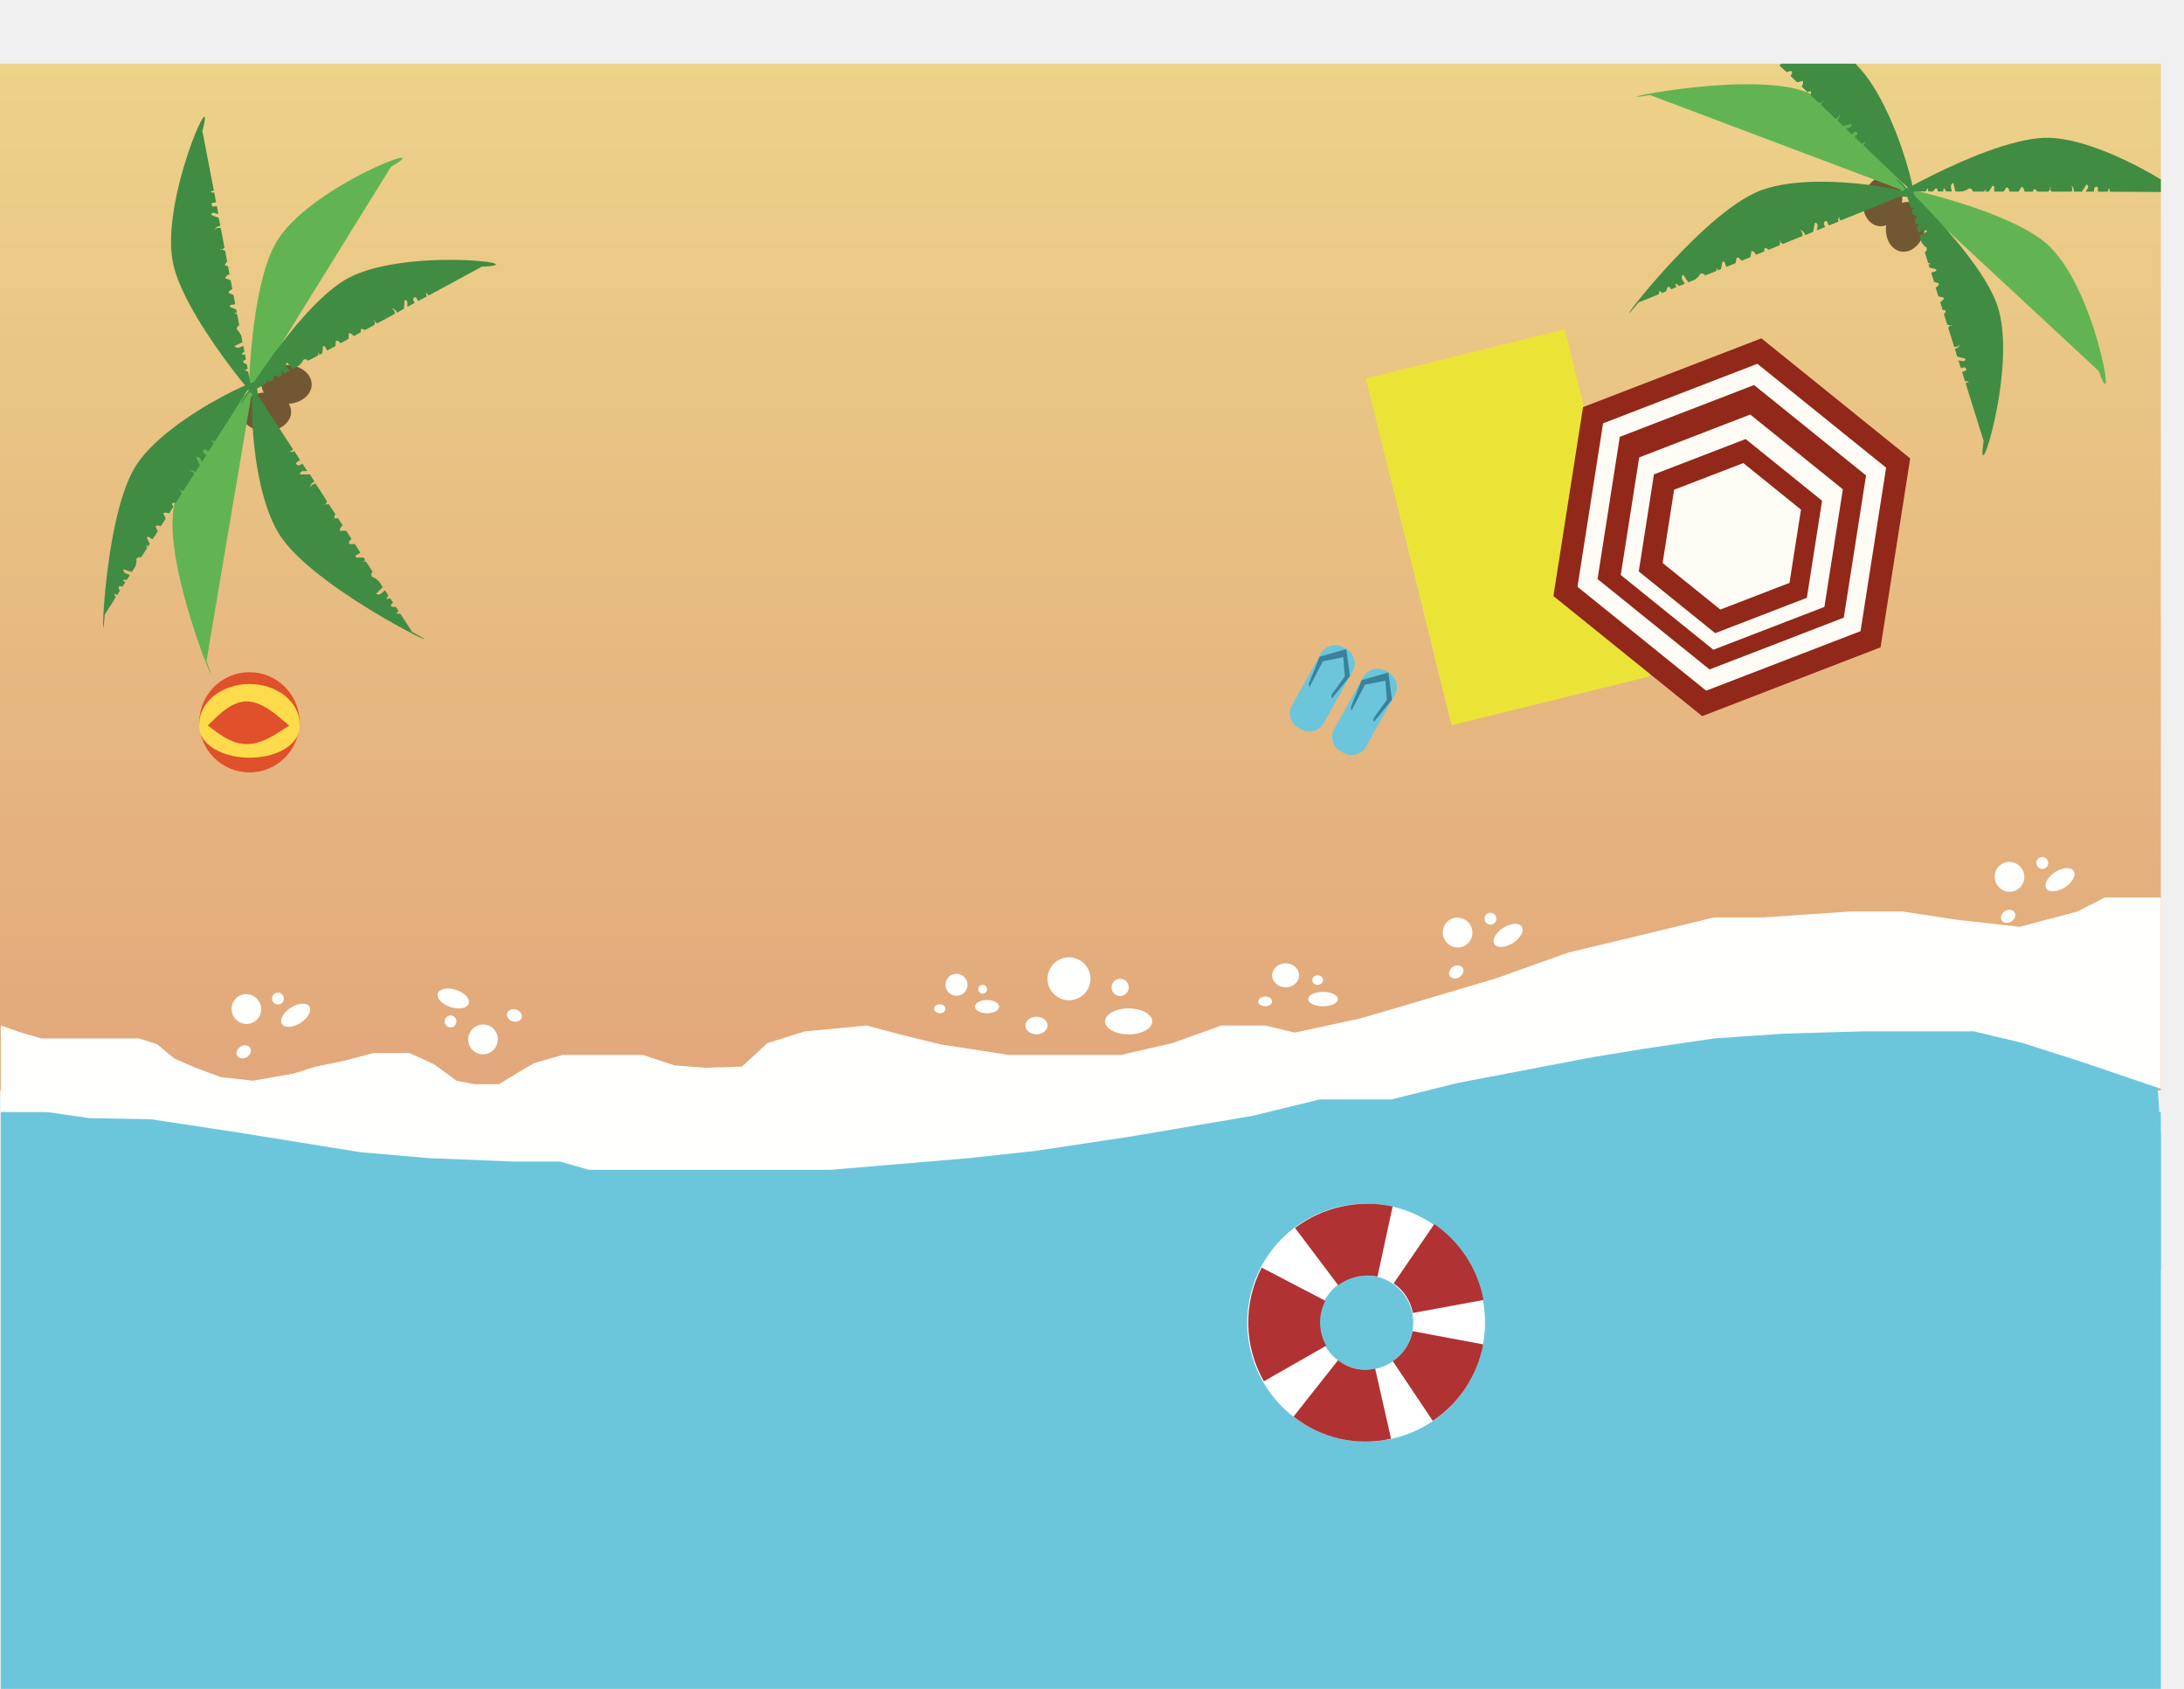
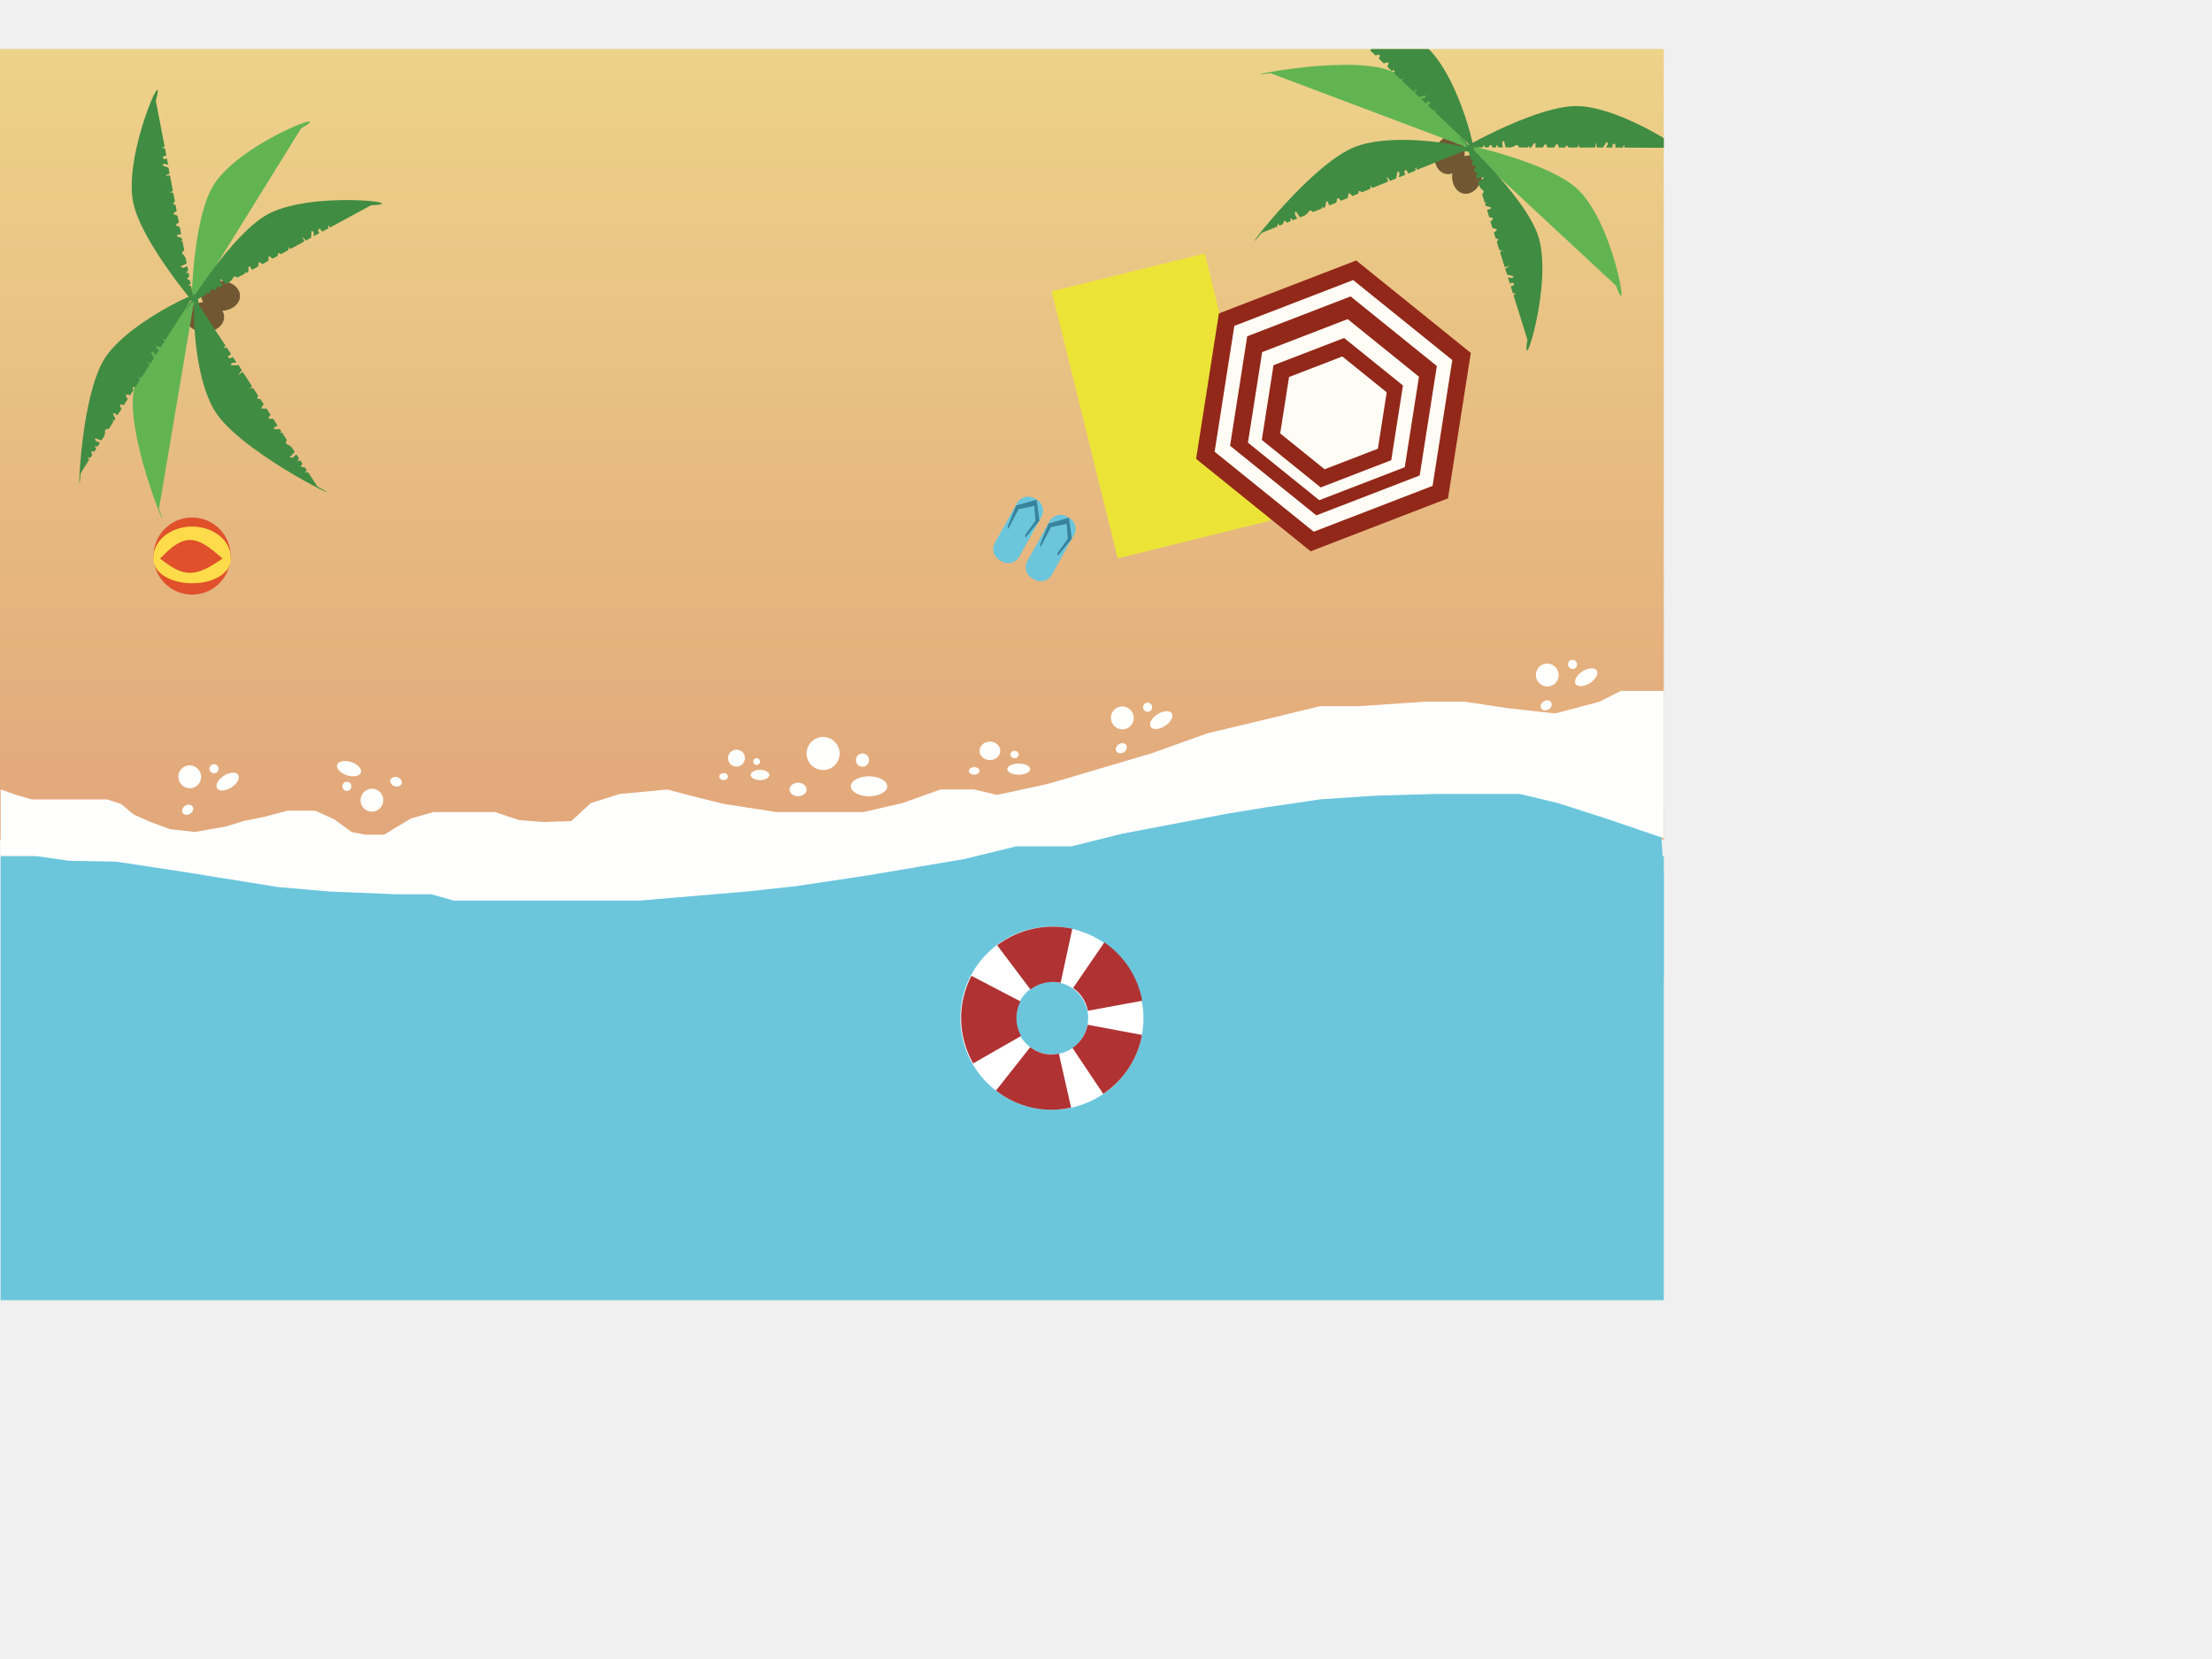
- <svg xmlns="http://www.w3.org/2000/svg" id="Layer_1" data-name="Layer 1" viewBox="0 0 486.55 376.18">
+ <svg xmlns="http://www.w3.org/2000/svg" id="Layer_1" data-name="Layer 1" width="640" height="480" version="1.1" viewBox="0 0 640 480">
  <defs>
    <style>.cls-1,.cls-11,.cls-12{fill:none;}.cls-2{clip-path:url(#clip-path);}.cls-3{fill:url(#linear-gradient);}.cls-4{fill:#6bc6dc;}.cls-5{fill:#fffffe;}.cls-6{fill:#e0502b;}.cls-7{fill:#fddb4a;}.cls-8{fill:#ebe437;}.cls-9{fill:#922819;}.cls-10{fill:#fffcf5;}.cls-11{stroke:#fff;}.cls-11,.cls-12{stroke-miterlimit:10;stroke-width:16px;}.cls-12{stroke:#b03233;}.cls-13{fill:#715833;}.cls-14{fill:#62b453;}.cls-15{fill:#408c42;}.cls-16{fill:#38839b;}</style>
    <clipPath id="clip-path" transform="translate(0 14.18)">
      <rect class="cls-1" width="481.39" height="362" />
    </clipPath>
    <linearGradient id="linear-gradient" x1="4849.17" y1="4799.66" x2="5077.86" y2="4799.66" gradientTransform="translate(-4722.82 -4685.31)" gradientUnits="userSpaceOnUse">
      <stop offset="0" stop-color="#edd289" />
      <stop offset="1" stop-color="#e2a77b" />
    </linearGradient>
  </defs>
  <g class="cls-2">
    <rect class="cls-3" x="126.35" y="-126.35" width="228.7" height="481.39" transform="translate(355.04 -112.17) rotate(90)" />
    <rect class="cls-4" x="0.18" y="247.72" width="481.21" height="128.46" />
    <rect class="cls-4" x="279.31" y="210.99" width="202.13" height="64.23" transform="translate(-14.74 38.95) rotate(-3.66)" />
    <path class="cls-5" d="M.18,214.24l4.51,1.57,4.51,1.31H31l4,1.3,3.8,3.14,4.74,2.09,5.7,2.09,7.12.79,9-1.57,5-1.57,6.4-1.31,6.41-1.7h8.07l5.46,2.49,5,3.66,4,.78h5.46l4.27-2.61,3.56-2.09,6.41-1.83h17.8l7.12,2.35,6.89.52,8.07-.26,5.69-5.23,8.31-2.61,13.77-1.31,6.88,1.83,9.49,2.35,15.2,2.36h25.16l11.39-2.62,10.92-3.92h9.73l6.64,1.57L303,212.67l8.07-2.35,22.08-6.54L349.33,198l16.37-3.92,16.14-3.92h10.92l19.47-1.31h11.63l12.1,1.83,14,1.57,12.82-3.4,6.17-3.13h12.44v42.61l-17.66-6-13.05-4.18-10.92-2.61H415.31c-.95,0-18,.52-18,.52l-15.43,1.05-15.9,2.35-11.15,1.83-30.15,5.75-14.71,3.66H294l-14.95,3.66-27.77,4.7-20.89,3.14-14.48,1.57-30.85,2.61H131.2l-6.41-1.83H114.58l-19.22-.78-15-1.31L52.63,238l-19-2.88-13.77-.26L9.2,233.32H1.37l-1.19-.26Z" transform="translate(0 14.18)" />
    <circle class="cls-5" cx="213.09" cy="219.35" r="2.45" />
    <ellipse class="cls-5" cx="219.9" cy="224.22" rx="2.7" ry="1.48" />
    <circle class="cls-5" cx="218.92" cy="220.33" r="0.98" />
    <ellipse class="cls-5" cx="209.37" cy="224.69" rx="1.26" ry="1" />
    <circle class="cls-5" cx="238.15" cy="218.01" r="4.78" />
    <ellipse class="cls-5" cx="251.44" cy="227.5" rx="5.26" ry="2.89" />
    <circle class="cls-5" cx="249.54" cy="219.92" r="1.91" />
    <ellipse class="cls-5" cx="230.91" cy="228.42" rx="2.46" ry="1.96" />
    <ellipse class="cls-5" cx="286.41" cy="217.24" rx="3" ry="2.67" />
    <ellipse class="cls-5" cx="294.75" cy="222.53" rx="3.3" ry="1.61" />
    <ellipse class="cls-5" cx="293.55" cy="218.3" rx="1.2" ry="1.06" />
    <ellipse class="cls-5" cx="281.86" cy="223.05" rx="1.54" ry="1.09" />
    <ellipse class="cls-5" cx="324.73" cy="193.54" rx="3.29" ry="3.33" transform="translate(-53.13 219.22) rotate(-32.54)" />
    <ellipse class="cls-5" cx="335.98" cy="194.18" rx="3.62" ry="2.01" transform="translate(-51.71 225.37) rotate(-32.54)" />
    <ellipse class="cls-5" cx="332.04" cy="190.45" rx="1.31" ry="1.33" transform="translate(-50.31 222.67) rotate(-32.54)" />
    <ellipse class="cls-5" cx="324.43" cy="202.32" rx="1.69" ry="1.36" transform="translate(-57.9 220.43) rotate(-32.54)" />
    <ellipse class="cls-5" cx="447.68" cy="181.14" rx="3.29" ry="3.33" transform="translate(-27.16 283.4) rotate(-32.54)" />
    <ellipse class="cls-5" cx="458.93" cy="181.79" rx="3.62" ry="2.01" transform="translate(-25.74 289.55) rotate(-32.54)" />
    <ellipse class="cls-5" cx="454.99" cy="178.05" rx="1.31" ry="1.33" transform="translate(-24.35 286.85) rotate(-32.54)" />
    <ellipse class="cls-5" cx="447.37" cy="189.93" rx="1.69" ry="1.36" transform="translate(-31.93 284.61) rotate(-32.54)" />
    <ellipse class="cls-5" cx="54.6" cy="211.33" rx="3.29" ry="3.33" transform="matrix(0.84, -0.54, 0.54, 0.84, -105.09, 76.72)" />
    <ellipse class="cls-5" cx="65.86" cy="211.97" rx="3.62" ry="2.01" transform="translate(-103.67 82.87) rotate(-32.54)" />
    <ellipse class="cls-5" cx="61.92" cy="208.24" rx="1.31" ry="1.33" transform="translate(-102.28 80.17) rotate(-32.54)" />
    <ellipse class="cls-5" cx="54.3" cy="220.11" rx="1.69" ry="1.36" transform="translate(-109.87 77.93) rotate(-32.54)" />
    <ellipse class="cls-5" cx="107.61" cy="217.32" rx="3.33" ry="3.29" transform="translate(-132.42 266.07) rotate(-71.85)" />
    <ellipse class="cls-5" cx="100.98" cy="208.21" rx="2.01" ry="3.62" transform="translate(-128.32 253.49) rotate(-71.85)" />
    <ellipse class="cls-5" cx="100.58" cy="213.62" rx="1.33" ry="1.31" transform="matrix(0.31, -0.95, 0.95, 0.31, -133.74, 256.84)" />
    <ellipse class="cls-5" cx="114.6" cy="211.99" rx="1.36" ry="1.69" transform="translate(-122.54 269.04) rotate(-71.85)" />
    <circle class="cls-6" cx="55.57" cy="160.88" r="11.16" />
    <path class="cls-7" d="M66.73,147.05c0,4.9-5.58-5-11.75-5s-10.58,9.85-10.58,5,5-8.88,11.17-8.88S66.73,142.15,66.73,147.05Z" transform="translate(0 14.18)" />
    <path class="cls-7" d="M66.73,147.61c-.14-3.44-5.66,3.95-11.75,3.95S44.4,144,44.4,147.75c0,4.37,6.7,7.78,14.15,6.6C63.47,153.57,66.86,150.73,66.73,147.61Z" transform="translate(0 14.18)" />
    <rect class="cls-8" x="313.17" y="63.47" width="45.64" height="79.58" transform="translate(-14.97 97.92) rotate(-13.9)" />
    <polygon class="cls-9" points="418.95 144.18 379.21 159.51 346.07 132.76 352.67 90.68 392.4 75.36 425.55 102.11 418.95 144.18" />
    <polygon class="cls-10" points="414.49 140.58 380.1 153.84 351.43 130.7 357.13 94.29 391.51 81.03 420.19 104.17 414.49 140.58" />
    <polygon class="cls-9" points="410.76 137.57 380.85 149.11 355.9 128.97 360.86 97.3 390.77 85.76 415.72 105.9 410.76 137.57" />
    <polygon class="cls-10" points="406.44 135.18 381.7 144.72 361.07 128.07 365.18 101.88 389.92 92.33 410.55 108.99 406.44 135.18" />
    <polygon class="cls-9" points="402.53 133.15 382.11 141.03 365.08 127.28 368.47 105.66 388.89 97.79 405.92 111.53 402.53 133.15" />
    <polygon class="cls-10" points="398.66 129.83 383.25 135.77 370.4 125.4 372.96 109.08 388.37 103.14 401.22 113.51 398.66 129.83" />
    <circle class="cls-11" cx="304.35" cy="294.59" r="18.49" />
    <path class="cls-12" d="M308.56,262.36a18.74,18.74,0,0,0-15.24,3.35" transform="translate(0 14.18)" />
    <path class="cls-12" d="M322.62,276.82A18.22,18.22,0,0,0,315,265.08" transform="translate(0 14.18)" />
    <path class="cls-12" d="M314.74,295.65a18.33,18.33,0,0,0,7.82-11.86" transform="translate(0 14.18)" />
    <path class="cls-12" d="M293.13,295.07a17.84,17.84,0,0,0,15,3.4" transform="translate(0 14.18)" />
    <path class="cls-12" d="M288.17,271.86a18.43,18.43,0,0,0,.34,17.66" transform="translate(0 14.18)" />
    <ellipse class="cls-13" cx="59.26" cy="91.74" rx="5.59" ry="4.32" />
    <ellipse class="cls-13" cx="63.85" cy="85.63" rx="5.59" ry="4.32" />
    <path class="cls-14" d="M87.09,23c11.5-6.73-18.78,4.42-25.77,17.16s-6.06,46.75-5.59,33.44" transform="translate(0 14.18)" />
    <path class="cls-14" d="M55.93,74.25C64,63.67,40.21,85.45,38.56,99.88S50.62,145.46,46,133" transform="translate(0 14.18)" />
    <path class="cls-15" d="M72.51,98.15H72C72.22,98.38,72.38,98.32,72.51,98.15Z" transform="translate(0 14.18)" />
    <path class="cls-15" d="M91.83,126.58l-2.66-4.07h-.94c.19-.19.38-.38.56-.58l-.59-.9c-1,0-1.58-.19-.64-1L86.87,119c-.6.34-1.12.54-.36-.56l-.74-1.13c-.62.34-.92,1.31-2,.78l1.5-1.5-.91-1.39c-.44-.27-.89-.8-1.33-.8a.75.75,0,0,1,0-1.22l-1.47-2.26a.9.9,0,0,1-.76-.21h.62L81,110H79.37c-.6-.6.74-.71.88-1.13L79.05,107H77.89c-.38-.39,0-.77.41-1.15l-1.17-1.81H75.68a1.55,1.55,0,0,1,.67-1.19l-1.07-1.64c-1.14.29-.85-.27-.57-.87l-1.44-2.2h-.76c-.13.17-.29.23-.53,0h.53c.13-.17.23-.43.35-.63l-1-1.59c-.58,0-.58-.06-.58-.74,0,.68,0,.74.58.74l-1.56-2.38a1.49,1.49,0,0,0-1.24.9,1.6,1.6,0,0,1,1-1.35l-1-1.6H66.82c0-1,1-.66,1.62-.76l-1.09-1.67c-.43.33-.85.64-1.27.22s.43-.68.77-1l-1.28-2a.69.69,0,0,1-1,0,.61.61,0,0,0,.68-.44L57.49,74c-1.56-13.79-3.59,19.46,5.42,31.86S104.05,133.22,91.83,126.58Z" transform="translate(0 14.18)" />
    <path class="cls-15" d="M55.38,73.37l4-2.18.06-.86.52.55.89-.49c.09-.86.28-1.43,1-.52l1-.57c-.29-.57-.44-1.06.56-.3l1.11-.6c-.29-.59-1.18-.93-.62-1.85L65.25,68l1.38-.75c.28-.39.81-.76.83-1.16a.73.73,0,0,1,1.16.08L70.85,65a.82.82,0,0,1,.25-.68l0,.57.73-.4.1-1.47c.6-.51.63.72,1,.87l1.81-1,.07-1.06c.38-.33.72.07,1.06.45l1.78-1L77.71,60a1.5,1.5,0,0,1,1.09.69l1.62-.88c-.21-1.06.31-.76.87-.47l2.17-1.18,0-.69c-.15-.13-.2-.28,0-.48l0,.48c.15.12.4.24.58.36L85.65,57c0-.53.09-.53.73-.49-.64,0-.7,0-.73.49L88,55.67a1.37,1.37,0,0,0-.79-1.19,1.5,1.5,0,0,1,1.23,1L90,54.57l.13-1.94c.92.06.57.93.63,1.53l1.64-.89c-.29-.41-.56-.81-.13-1.18s.62.44.89.77l1.94-1c-.19-.31-.26-.61.06-.89a.57.57,0,0,0,.38.65l11.79-6.4c13.17-.58-18.27-4.46-30.57,3S48.35,84.15,55.38,73.37Z" transform="translate(0 14.18)" />
    <path class="cls-15" d="M56.15,73.1l-.86-4.49-.8-.32.68-.32L55,67c-.8-.35-1.28-.7-.21-1.09l-.22-1.16c-.63.1-1.15.1-.12-.62l-.23-1.24c-.65.09-1.24.84-2,0l1.8-.83-.29-1.54c-.29-.38-.48-1-.86-1.15a.73.73,0,0,1,.44-1.08l-.48-2.49a.78.78,0,0,1-.57-.44l.53.21-.16-.82-1.37-.54c-.31-.73.87-.38,1.13-.7l-.38-2-1-.39c-.2-.46.29-.67.75-.88l-.38-2-1.24-.48a1.48,1.48,0,0,1,1-.83l-.35-1.82c-1.07-.11-.63-.52-.18-1l-.46-2.43-.65-.25c-.18.11-.33.11-.45-.18l.45.18c.16-.1.34-.31.51-.44l-.33-1.75c-.49-.2-.47-.25-.24-.85-.23.6-.25.65.24.85l-.5-2.63a1.34,1.34,0,0,0-1.37.39,1.51,1.51,0,0,1,1.27-.89l-.33-1.76L47,33.67c.34-.86,1-.27,1.65-.14l-.35-1.84c-.48.16-.95.29-1.16-.23s.6-.45,1-.61l-.42-2.17c-.35.09-.66.07-.82-.33a.56.56,0,0,0,.73-.16L45.08,15c3.44-12.74-9.81,16-6.41,30S64.28,83.06,56.15,73.1Z" transform="translate(0 14.18)" />
    <path class="cls-15" d="M23.33,122.72l2.45-3.86-.37-.78.72.23.55-.86c-.35-.8-.46-1.38.59-.93l.64-1c-.53-.36-.91-.71.34-.53l.67-1.07c-.53-.37-1.48-.23-1.44-1.32l1.88.64.84-1.32c.05-.48.34-1.06.16-1.43a.73.73,0,0,1,1.06-.49l1.36-2.14a.79.79,0,0,1-.11-.71l.24.51.45-.7-.64-1.33c.28-.74.9.32,1.31.27l1.11-1.74-.46-1c.18-.47.67-.29,1.15-.13l1.09-1.71-.57-1.2a1.54,1.54,0,0,1,1.29.07l1-1.55c-.7-.82-.1-.81.53-.83l1.32-2.09-.3-.63c-.2,0-.31-.14-.2-.43l.2.43c.2,0,.46,0,.68,0l1-1.51c-.22-.47-.18-.5.41-.78-.59.28-.63.31-.41.78l1.44-2.26A1.36,1.36,0,0,0,42,90.75a1.52,1.52,0,0,1,1.54.23l1-1.51-.83-1.76c.84-.4,1,.53,1.29,1l1-1.58c-.46-.21-.88-.44-.69-1s.75.08,1.15.24l1.19-1.87c-.32-.18-.53-.4-.38-.8a.56.56,0,0,0,.64.38l7.21-11.31c11.23-6.91-18.14,5-25.26,17.47S22.42,135.55,23.33,122.72Z" transform="translate(0 14.18)" />
    <ellipse class="cls-13" cx="419.42" cy="30.67" rx="5.59" ry="4.32" transform="translate(308.56 450.51) rotate(-78.9)" />
    <ellipse class="cls-13" cx="424.53" cy="36.35" rx="5.59" ry="4.32" transform="translate(307.11 460.11) rotate(-78.9)" />
    <path class="cls-14" d="M467.57,68.48c4.39,12.58-.72-19.29-11.87-28.59S411,24.94,424,28" transform="translate(0 14.18)" />
    <path class="cls-14" d="M423.31,28c8.82,10-8-17.58-21.8-22s-47.05,3.06-33.9,1" transform="translate(0 14.18)" />
    <path class="cls-15" d="M396.67,39.71l.1-.52C396.5,39.37,396.53,39.54,396.67,39.71Z" transform="translate(0 14.18)" />
    <path class="cls-15" d="M365.05,53.18l4.5-1.82.18-.92.46.66,1-.4c.22-.93.5-1.52,1.09-.44l1.17-.48c-.22-.65-.31-1.2.62-.25l1.24-.5c-.21-.67-1.1-1.16-.38-2.09l1.19,1.77,1.54-.63c.34-.38.95-.71,1-1.15a.75.75,0,0,1,1.19.25l2.5-1a.88.88,0,0,1,.36-.7l-.12.6.81-.33.31-1.58c.71-.47.56.86.94,1.08l2-.82.23-1.14c.45-.3.74.18,1.05.62l2-.8.28-1.43a1.56,1.56,0,0,1,1,.89l1.82-.73c-.07-1.17.43-.78,1-.39l2.43-1,.15-.74c-.14-.17-.17-.34.1-.52l-.1.52c.14.15.38.31.55.46l1.75-.71c.12-.56.17-.56.84-.43-.67-.13-.72-.13-.84.43l2.64-1.07A1.49,1.49,0,0,0,401,37a1.62,1.62,0,0,1,1.15,1.19l1.77-.71.41-2.08c.95.18.46,1.07.43,1.73l1.85-.74c-.25-.48-.47-1,0-1.29s.58.55.82.95l2.17-.88c-.15-.36-.18-.7.19-1a.62.62,0,0,0,.3.75l13.22-5.35c13.83,1.13-18.41-7.27-32.31-.81S356.17,63.9,365.05,53.18Z" transform="translate(0 14.18)" />
    <path class="cls-15" d="M424.28,27.66,425.65,32l.83.22-.64.4.3,1c.84.25,1.36.55.33,1.05l.36,1.14c.61-.18,1.13-.24.19.6l.37,1.2c.63-.16,1.14-1,1.94-.25l-1.69,1,.46,1.49c.33.35.6.94,1,1a.73.73,0,0,1-.31,1.12l.76,2.42a.77.77,0,0,1,.62.37l-.55-.15.25.8,1.43.37c.38.69-.83.48-1.05.83l.61,2,1,.27c.25.45-.21.7-.64,1l.6,1.93,1.29.34a1.51,1.51,0,0,1-.89.94l.55,1.76c1.08,0,.69.45.3.94l.73,2.35.68.18c.16-.12.31-.15.46.12l-.46-.12a5.73,5.73,0,0,0-.47.5l.54,1.7c.5.14.5.19.33.81.17-.62.17-.67-.33-.81l.8,2.56a1.39,1.39,0,0,0,1.32-.55,1.52,1.52,0,0,1-1.17,1l.53,1.72,1.88.49c-.23.9-1,.39-1.62.33l.56,1.79c.46-.21.91-.39,1.18.09s-.55.53-.92.73l.66,2.1c.33-.12.64-.14.85.24a.55.55,0,0,0-.7.24l4,12.8c-2,13,7.9-17.06,2.92-30.57S415.06,18.7,424.28,27.66Z" transform="translate(0 14.18)" />
    <path class="cls-15" d="M424.4,28.47l4.57,0,.47-.73c.05.24.11.48.18.73h1c.49-.72.93-1.13,1.1,0h1.19c0-.64.12-1.14.63,0h1.26c0-.65-.59-1.38.35-1.92l.47,1.92h1.56c.43-.2,1.08-.28,1.3-.62a.73.73,0,0,1,1,.64H442a.79.79,0,0,1,.54-.48l-.31.48h.83l.8-1.25c.77-.16.21.93.47,1.25h2.05l.57-.9c.5-.1.61.42.73.91h2l.71-1.12a1.46,1.46,0,0,1,.63,1.13h1.85c.32-1,.63-.52,1,0l2.47,0,.37-.59c-.07-.19,0-.35.26-.41l-.26.41c.07.18.23.4.33.59h1.79c.28-.44.33-.42.87-.07-.54-.35-.59-.37-.87.07l2.68,0a1.39,1.39,0,0,0-.12-1.43,1.56,1.56,0,0,1,.62,1.43h1.79l1.05-1.64c.78.5.06,1.08-.19,1.64h1.88c-.06-.5-.1-1,.45-1.09s.33.68.41,1.1h2.2c0-.36.07-.66.48-.74a.57.57,0,0,0,0,.74l13.41.08c11.84,5.83-13.85-12.72-28.23-12.08S413.05,34.54,424.4,28.47Z" transform="translate(0 14.18)" />
    <path class="cls-15" d="M382-13.29l3.31,3.15.84-.21c-.12.22-.25.43-.37.66l.74.7c.85-.18,1.45-.18.8.76l.86.82c.45-.45.87-.75.46.44l.91.87c.47-.45.52-1.41,1.57-1.17l-1,1.73,1.13,1.08c.46.14,1,.53,1.37.43A.74.74,0,0,1,393-2.9l1.83,1.75a.81.81,0,0,1,.73,0L395-1l.6.58L397-.78c.67.42-.49.82-.52,1.24L398,1.87l1-.26c.43.27.16.71-.09,1.15l1.47,1.4,1.28-.33a1.46,1.46,0,0,1-.31,1.25l1.33,1.28c.94-.53.82,0,.71.67l1.79,1.71.68-.18c.08-.18.2-.28.47-.11l-.47.11a5.8,5.8,0,0,0-.16.66L407,10.45c.51-.12.53-.07.68.55-.15-.62-.17-.67-.68-.55l1.94,1.85a1.36,1.36,0,0,0,.88-1.12,1.49,1.49,0,0,1-.52,1.46l1.3,1.24,1.88-.48c.23.9-.7.84-1.26,1.08l1.36,1.29c.3-.41.6-.79,1.08-.49s-.22.72-.46,1.08l1.6,1.52c.24-.27.5-.44.86-.21a.54.54,0,0,0-.49.56l9.71,9.24c4.62,12.36-1.37-18.75-12.28-28.15S369.61-16.65,382-13.29Z" transform="translate(0 14.18)" />
    <rect class="cls-4" x="284.32" y="135.08" width="20.52" height="8.12" rx="3.67" transform="translate(29.57 342.81) rotate(-60.85)" />
    <rect class="cls-4" x="293.74" y="140.33" width="20.52" height="8.12" rx="3.67" transform="translate(29.81 353.73) rotate(-60.85)" />
    <polygon class="cls-16" points="299.94 144.57 294 146.25 291.58 152.26 291.69 153.1 294.71 147.3 299.26 146.37 299.59 150.66 296.59 154.81 296.69 155.6 300.73 150.63 299.94 144.57" />
    <polygon class="cls-16" points="309.31 149.79 303.37 151.47 300.95 157.49 301.06 158.33 304.08 152.52 308.63 151.59 308.96 155.88 305.96 160.04 306.06 160.82 310.1 155.85 309.31 149.79" />
  </g>
</svg>
